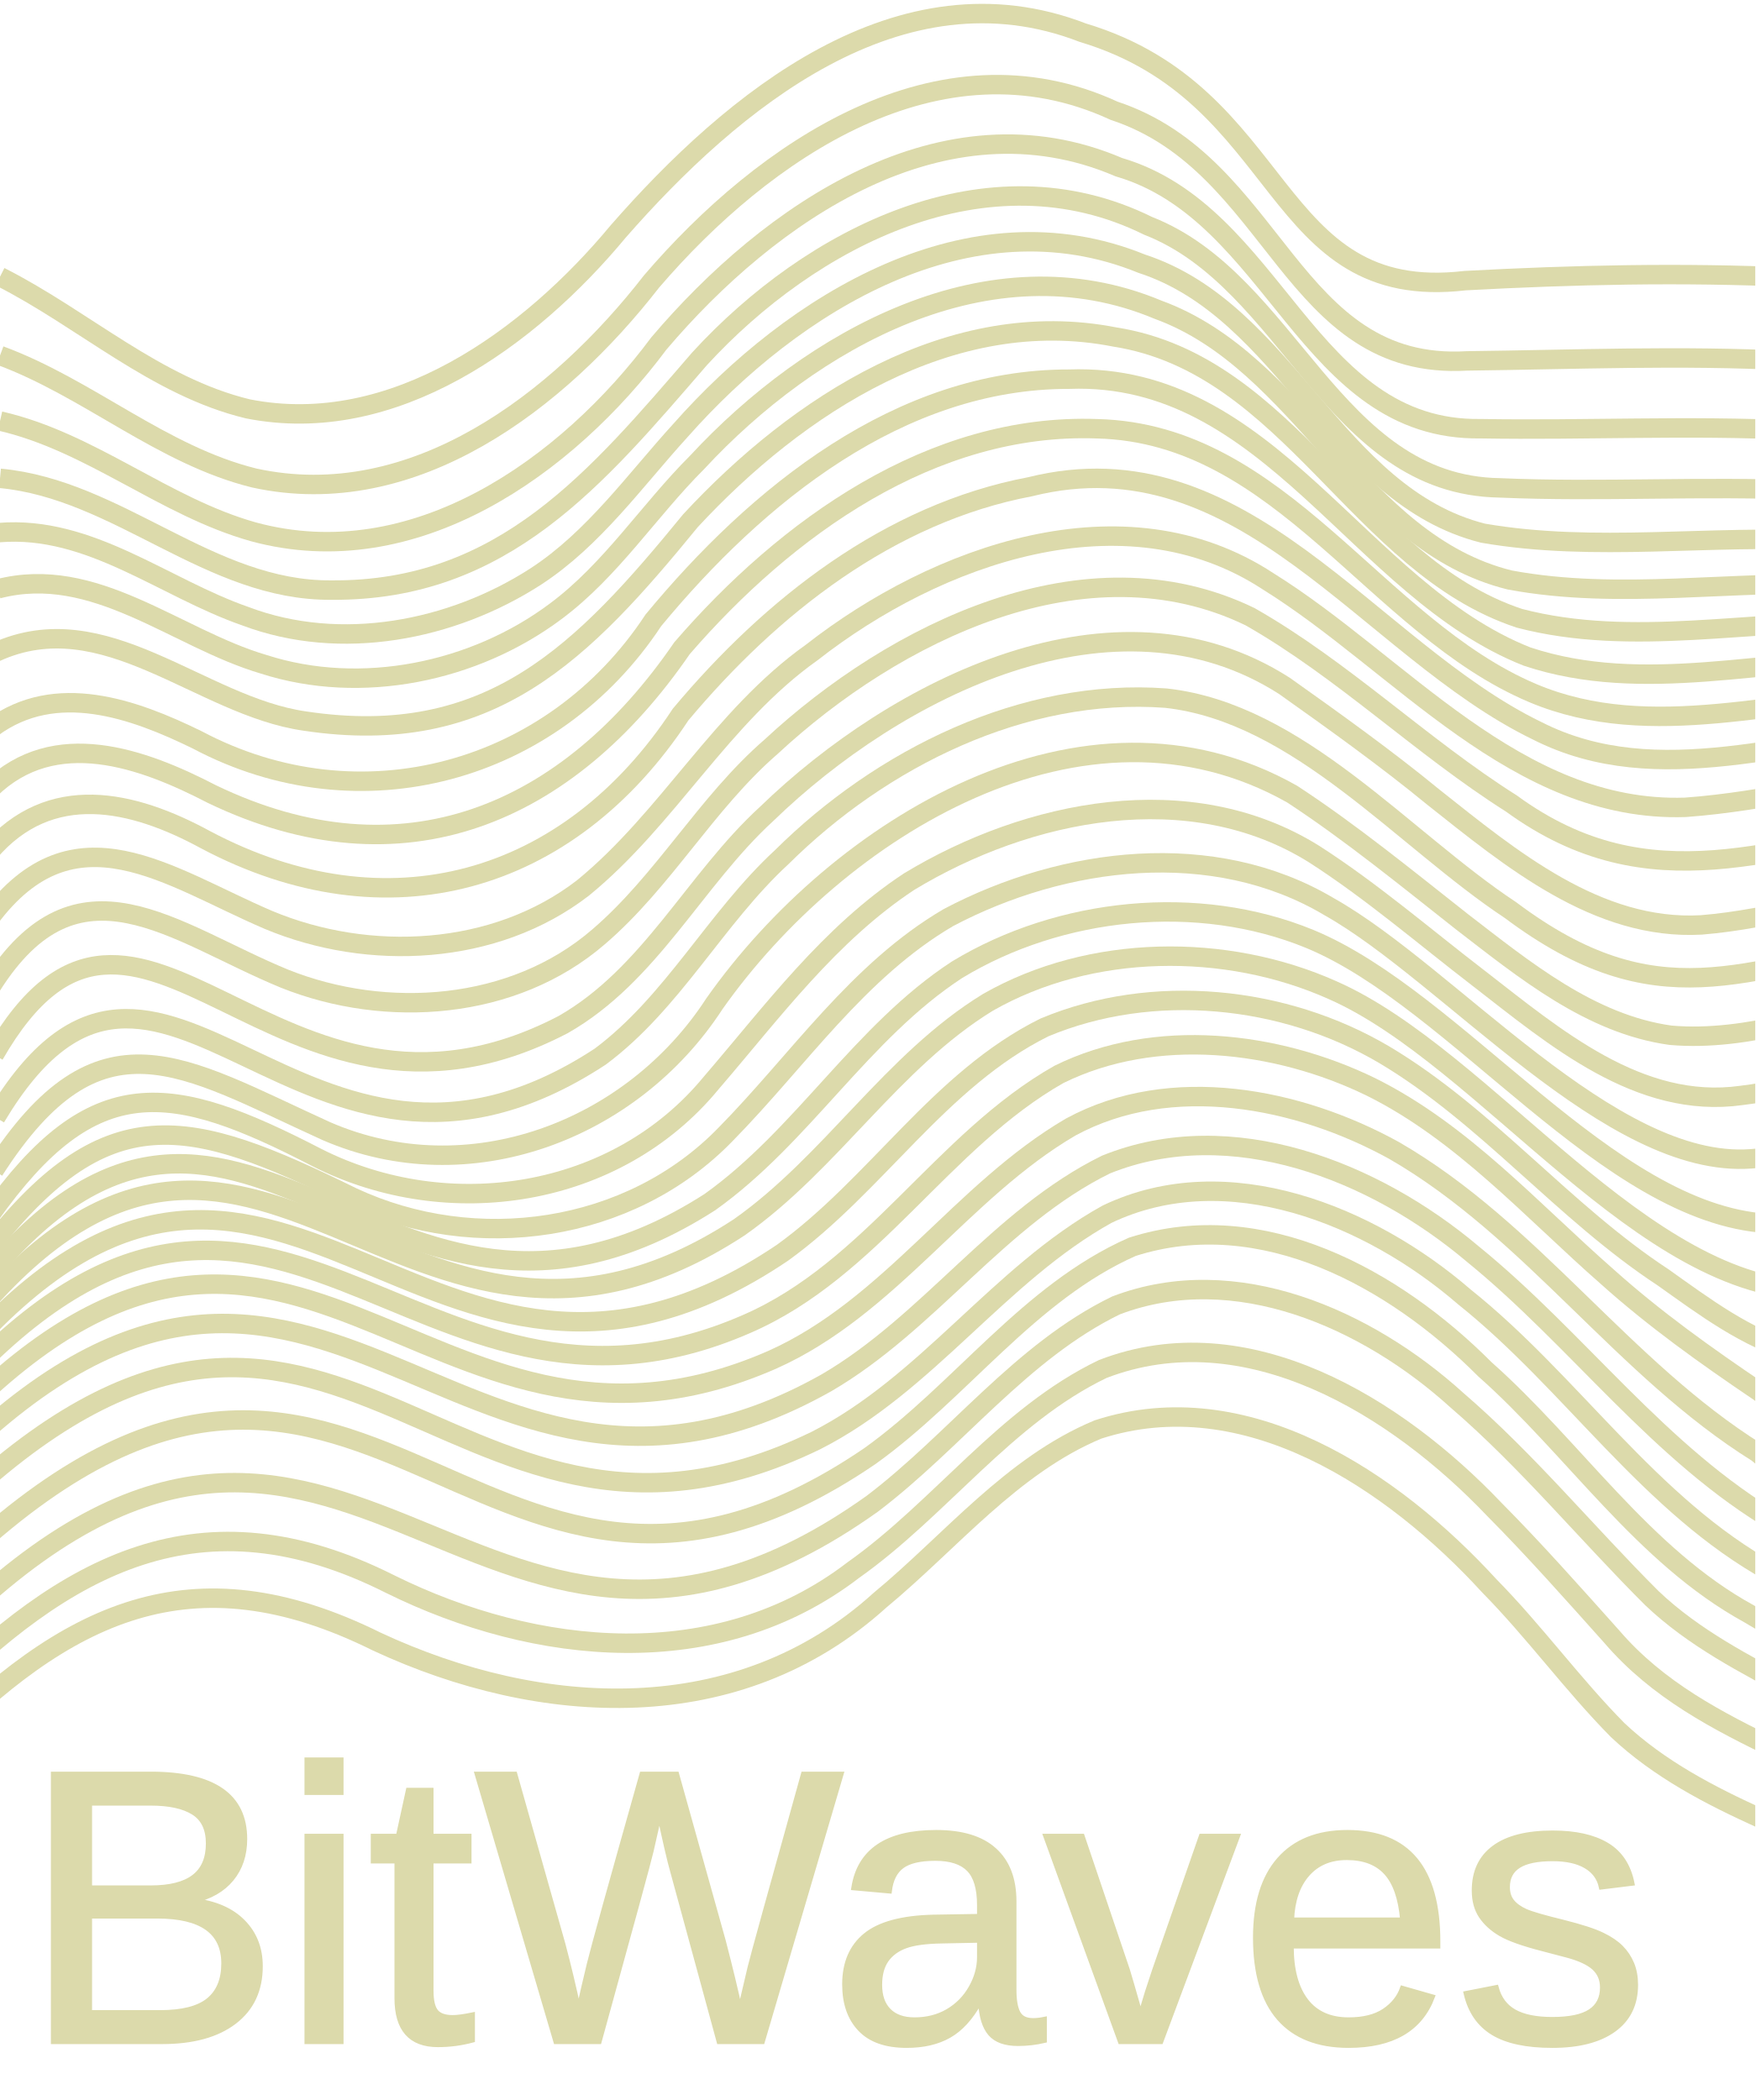
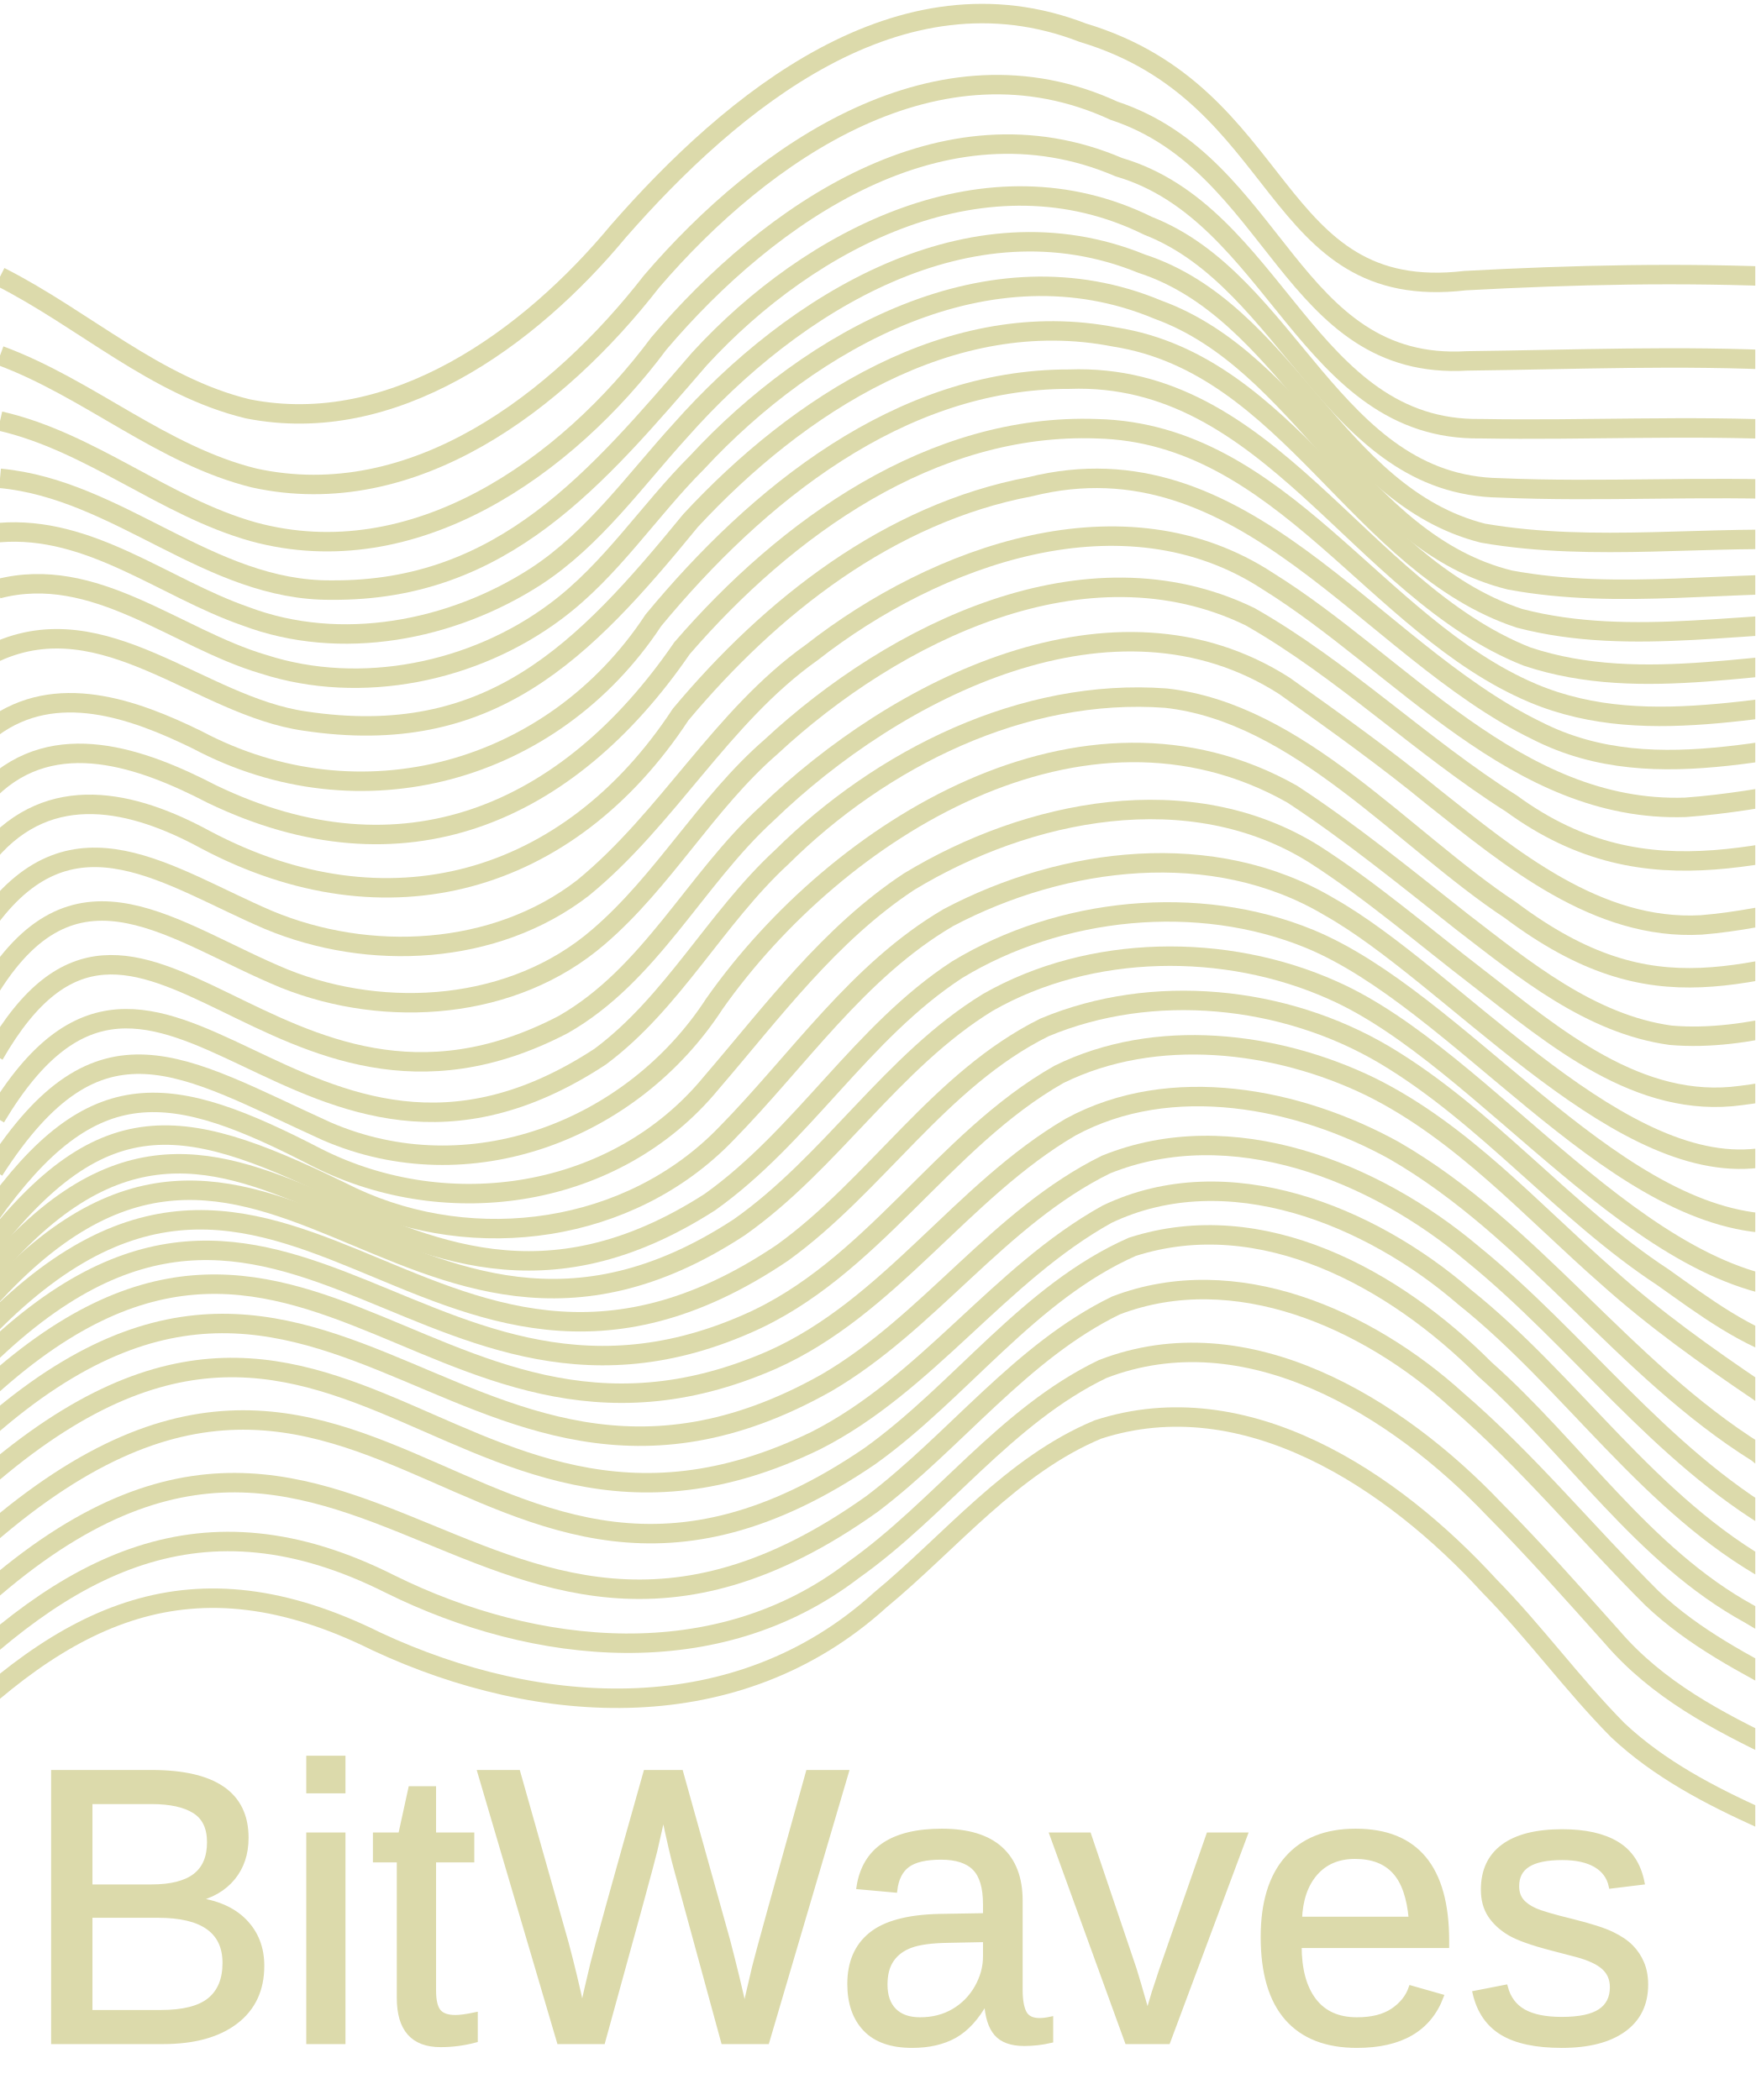
<svg xmlns="http://www.w3.org/2000/svg" width="361" height="432" viewBox="0 8 361 432">
  <defs>
    <clipPath id="clip-path">
      <rect id="Rectangle_1" data-name="Rectangle 1" width="361" height="432" transform="translate(17.596)" fill="none" />
    </clipPath>
  </defs>
  <g id="Group_2" data-name="Group 2" transform="translate(-17.596)">
    <g id="Group_1" data-name="Group 1" clip-path="url(#clip-path)">
-       <text x="22" y="428" font-family="Arial" font-size="80" fill="#dcdaab" stroke="#dcdaab">BitWaves</text>
+       <text x="22" y="428" font-family="Arial" font-size="80.5" fill="#dcdaab" stroke="#dcdaab">BitWaves</text>
      <path id="Path_1" data-name="Path 1" d="M17.6,64.92c17.206,8.7,31.975,22.6,50.98,27.19,29.957,5.932,58-14.609,76.17-36.51,23.4-26.764,57.907-55.459,95.56-40.869,42.449,12.731,38.21,55.749,78.619,51,22.411-1.208,44.455-1.717,67.211-.691" fill="none" stroke="#dcdaab" stroke-miterlimit="10" stroke-width="4" />
      <path id="Path_2" data-name="Path 2" d="M17.6,81.13c18.252,6.754,33.258,20.486,52.27,25.2,32.84,7.2,62.7-15.936,81.729-40.43,23-26.844,59.076-51.76,95.122-35.118,33.454,11.032,36.168,53.631,72.618,51.459,22.042-.259,43.728-1.187,66.081-.051" fill="none" stroke="#dcdaab" stroke-miterlimit="10" stroke-width="4" />
      <path id="Path_3" data-name="Path 3" d="M17.6,94.61c18.755,4.3,33.719,17.624,52.1,22.79,33.093,9.007,64.493-13.348,83.409-38.751,22.753-26.81,58.522-51.7,94.6-36.258,32.32,9.467,38.635,54.333,74.418,53.8,21.5.37,42.661-.748,64.461.319" fill="none" stroke="#dcdaab" stroke-miterlimit="10" stroke-width="4" />
      <path id="Path_4" data-name="Path 4" d="M17.6,106.4c24.422,2.26,43.126,23.209,68.15,22.99,35.451.278,54.66-23.243,75.739-47.6,22.882-24.948,59.187-43.679,92.242-27.328,29.157,11.381,37.872,53.334,72.279,53.9,21.028.92,41.737-.458,63.07.5" fill="none" stroke="#dcdaab" stroke-miterlimit="10" stroke-width="4" />
      <path id="Path_5" data-name="Path 5" d="M17.436,117.56c18.651-1.517,33.832,11.369,50.62,17.2,19.6,7.42,42.452,3,59.74-8.17,11.931-7.765,20.382-19.776,29.81-30.11,23.122-26.142,59.372-48.652,94.79-34.239,29.889,9.737,39.557,47.689,70.2,55.44,23.075,4,46.684.252,70.211,1.559" fill="none" stroke="#dcdaab" stroke-miterlimit="10" stroke-width="4" />
      <path id="Path_6" data-name="Path 6" d="M17.166,129.14c19.887-5.183,36.561,10.183,54.65,15.51,20.043,6.464,43.317,1.647,60.05-10.88,11.389-8.463,19.18-20.745,29.08-30.63,23.494-25.378,60.16-45.923,94.79-31.439,29.673,10.81,41.115,47.86,72.36,55.609,22.738,4.24,45.834-.046,69.04.98" fill="none" stroke="#dcdaab" stroke-miterlimit="10" stroke-width="4" />
      <path id="Path_7" data-name="Path 7" d="M16.706,142.16c22.411-10.235,42,11.087,63.57,14.17,38.218,5.769,57.28-14.269,79.349-41.241,22-23.739,53.559-44.4,87.261-37.759,36.009,5.661,50.082,46.9,83.2,57.861,23.318,6.1,47.673.168,71.63.879" fill="none" stroke="#dcdaab" stroke-miterlimit="10" stroke-width="4" />
      <path id="Path_8" data-name="Path 8" d="M16.026,157.69c13.064-9.622,29.039-3.9,42.13,2.511,33.493,17.77,73.116,6.85,93.819-24.6,21.256-25.7,50.572-49.674,85.531-49.6,41.261-1.5,59.524,43.37,94.129,57.051,23.97,8.015,49.493.246,74.3.459" fill="none" stroke="#dcdaab" stroke-miterlimit="10" stroke-width="4" />
      <path id="Path_9" data-name="Path 9" d="M15.6,170.34c13.259-12.925,31.3-6.387,45.57,1.011,39.2,18.87,73.178,4.279,96.7-30.013,21.359-24.7,51.341-46.379,85.361-45.138,38.031.933,57.16,40.658,89.6,54.38,24.565,10.358,51.267.751,76.96.29" fill="none" stroke="#dcdaab" stroke-miterlimit="10" stroke-width="4" />
      <path id="Path_10" data-name="Path 10" d="M15.366,183.33c12.537-14.671,29.509-10.752,44.52-2.578,37.28,19.76,74.7,9.255,97.689-25.764,18.607-22.233,42.864-41.357,71.921-46.868,43.881-10.95,69.419,33.335,104.24,50.211,24.947,12.689,52.775,1.257,79.1-.121" fill="none" stroke="#dcdaab" stroke-miterlimit="10" stroke-width="4" />
      <path id="Path_11" data-name="Path 11" d="M15.446,196.94c17.446-23.435,36.69-8.55,57.32.281,20.679,8.674,46.612,7.436,64.72-6.551,17.513-14.3,28.461-35.255,47.071-48.459,25.592-20.024,64.239-34.063,93.859-14.621,27.224,16.947,51.076,47.64,85.8,46.491,16.872-1.228,33.219-5.737,50.19-7.741" fill="none" stroke="#dcdaab" stroke-miterlimit="10" stroke-width="4" />
      <path id="Path_12" data-name="Path 12" d="M15.786,210.9c17.826-28.291,37.4-11,60.34-1.568,20.916,8.368,47.08,6.515,64.56-8.6,13.393-11.469,22.176-27.569,35.481-39.1,25.283-23.5,64.725-43.163,98.519-26.771,19.074,10.843,35.265,26.743,53.75,38.431,28.621,20.884,54.174,8.722,85.46,3.88" fill="none" stroke="#dcdaab" stroke-miterlimit="10" stroke-width="4" />
      <path id="Path_13" data-name="Path 13" d="M16.386,225c29.783-51.818,57.5,24.77,117-6.211,17.92-10.174,27.1-29.831,41.89-43.369,26.588-25.764,71.521-48.73,106.49-26.321,10.133,7.192,21,14.968,30.64,22.9,15.842,12.544,33.665,27.464,55.09,26.27,14.789-1.2,28.93-5.97,43.71-8.29" fill="none" stroke="#dcdaab" stroke-miterlimit="10" stroke-width="4" />
      <path id="Path_14" data-name="Path 14" d="M16.7,237.87C50.678,180.99,79.111,266,141.046,225.36c14.944-11.129,23.766-28.529,37.31-41.02,20.5-20.338,49.689-34.906,79.04-32.721,27.246,3.014,48.72,28.956,70.851,43.6,30.1,22.568,47.594,12.389,80.639,6.121" fill="none" stroke="#dcdaab" stroke-miterlimit="10" stroke-width="4" />
      <path id="Path_15" data-name="Path 15" d="M16.356,248.78c21.749-33.906,38.6-21.6,68.37-8.088,29.244,12.7,62.836-.054,79.819-26.234,25.372-35.981,75.86-67.368,118.8-43.1,12.047,7.885,23.571,17.312,34.889,26.23,12.822,9.867,26.434,21.094,42.95,23.38,16.3,1.42,31.9-5.027,47.92-7.68" fill="none" stroke="#dcdaab" stroke-miterlimit="10" stroke-width="4" />
      <path id="Path_16" data-name="Path 16" d="M15.486,258.07c21.353-30.169,37.251-27.491,67.34-11.919,26.965,13.61,61.492,8.408,81.05-15.382,12.693-14.767,24.342-30.622,40.7-41.409,24.468-14.827,57.754-21.624,83.29-5.66,11.8,7.571,22.722,17,33.85,25.55,15.545,12.03,32.978,27.047,54.01,24.1,11.913-1.477,23.779-5.269,35.61-7.63" fill="none" stroke="#dcdaab" stroke-miterlimit="10" stroke-width="4" />
      <path id="Path_17" data-name="Path 17" d="M14.236,266.13c25.16-33.017,42.117-28.432,75.81-11.869,25.314,11.837,57.07,7.439,76.79-12.922,14.966-15.222,27.169-33.672,45.85-44.6,23.7-12.5,54.435-16.4,78.27-2.22,24.778,13.931,57.861,53.985,86.76,51.871,12.614-.947,25.018-4.983,37.43-7.611" fill="none" stroke="#dcdaab" stroke-miterlimit="10" stroke-width="4" />
      <path id="Path_18" data-name="Path 18" d="M12.746,273.32c54-68.571,82.7,25.688,150.84-18.021,19.077-13.578,31.2-34.995,50.86-47.819,21.17-12.835,49.514-15.792,72.54-6.321,30.326,12.542,61.072,56.5,94.15,58.522,13.242-.077,26.174-4.458,39.1-7.261" fill="none" stroke="#dcdaab" stroke-miterlimit="10" stroke-width="4" />
      <path id="Path_19" data-name="Path 19" d="M11.126,280.13c58.854-71.639,89.145,25.791,158.53-19.671,18.872-13.286,31.355-34.148,51.12-46.259,21.094-12.057,48.889-12.362,70.91-2.5,31.628,13.944,63.806,62.069,99.53,61.762,11.538-.583,23.248-4.044,34.53-6.6" fill="none" stroke="#dcdaab" stroke-miterlimit="10" stroke-width="4" />
      <path id="Path_20" data-name="Path 20" d="M9.276,287.41c65.483-75.221,95.385,28.138,169.26-21.71,19.262-13.9,32.305-35.657,53.86-46.34,22.27-9.321,49.277-6.585,69.94,5.64,21.069,12.555,36.8,32.316,57.271,45.75,8.5,6.031,17.2,12.623,27.389,15.47,14.863,3.858,30.253-1.21,44.89-4.27" fill="none" stroke="#dcdaab" stroke-miterlimit="10" stroke-width="4" />
      <path id="Path_21" data-name="Path 21" d="M7.406,294.93c65.721-73.151,94.751,15.631,163.77-14.579C196.932,269.177,211.4,242.6,235.4,229.01c19.848-9.786,44.669-6.911,64.13,2.569,18.83,9.342,33.081,25.433,48.65,39.081,9.665,8.672,20.238,16.21,30.97,23.47,17.223,13.059,39.2,9.318,58.79,4.63" fill="none" stroke="#dcdaab" stroke-miterlimit="10" stroke-width="4" />
      <path id="Path_22" data-name="Path 22" d="M5.676,303.09c71.373-76.115,98.472,16.292,170.71-15.349,24.193-10.782,38.94-34.773,61.45-47.911,20.617-11.167,46.823-6.034,66.53,4.869,28.31,16.361,47,44.871,74.67,62.15,19.822,17,40.907,17.163,65.2,10.951" fill="none" stroke="#dcdaab" stroke-miterlimit="10" stroke-width="4" />
      <path id="Path_23" data-name="Path 23" d="M4.246,312.31c78.21-81.569,106.08,23.6,183.31-19.839,21.155-12.326,35.479-34.073,57.51-44.911,25.8-10.411,55.247,1.358,75.43,18.41,21.678,17.627,38.369,41.178,62.74,55.432,21.437,16.8,39.537,17.547,65.31,11.121" fill="none" stroke="#dcdaab" stroke-miterlimit="10" stroke-width="4" />
      <path id="Path_24" data-name="Path 24" d="M3.256,323c81.939-83.36,104.708,19.041,182.16-18.669,22.811-11.576,37.666-34.229,59.87-46.551,24.693-11.789,54.09.226,73.49,17.02,22.136,17.681,38.068,42.89,63.24,56.73,24.406,17.163,39.417,19.887,68.57,12.61" fill="none" stroke="#dcdaab" stroke-miterlimit="10" stroke-width="4" />
      <path id="Path_25" data-name="Path 25" d="M2.876,335.5c88.8-90.824,110.62,28.685,193.64-27.969,18.666-13.363,32.672-33.64,53.95-43.041,26.7-8.574,53.951,6.542,72.5,25.17,18.418,16.316,32.5,38.35,54.37,50.331,28.132,16.834,40.45,22.844,73.931,14.479" fill="none" stroke="#dcdaab" stroke-miterlimit="10" stroke-width="4" />
      <path id="Path_26" data-name="Path 26" d="M2.9,347.47c85.007-88.925,110.47,29.449,194.071-30.11,17.11-12.963,30.626-31.316,50.139-40.81,24.56-9.392,51.762,2.813,70.16,19.52,14.369,12.365,26.659,27.325,40.06,40.69,8.638,8.225,19.278,13.635,29.69,19.2,19.458,12.027,41.8,14.06,63.83,8.71" fill="none" stroke="#dcdaab" stroke-miterlimit="10" stroke-width="4" />
      <path id="Path_27" data-name="Path 27" d="M2.976,358.35c28.232-28.8,56.12-43.966,94.84-24.488,29.963,14.836,67.314,18.571,95.24-2.844,17.955-12.7,31.307-31.761,51.32-41.388,29.65-11.453,60.5,7.791,80.55,28.87,8.246,8.3,16.345,17.45,24.16,26.18,9.4,10.975,21.756,17.383,34.49,23.5,20.162,10.937,43.322,13.521,65.72,8.95" fill="none" stroke="#dcdaab" stroke-miterlimit="10" stroke-width="4" />
      <path id="Path_28" data-name="Path 28" d="M3.106,368.31c28.02-28.7,53.865-41.515,91.97-22.618,33.808,15.752,74.309,17.955,103.49-8.494,14.577-12.056,27.122-27.761,44.86-35.138,30.4-9.87,60.657,10.527,80.48,32.18,9.179,9.314,17.2,20.361,26.39,29.66,8.543,8.04,18.972,13.451,29.57,18.25,20.683,10.25,43.938,13.27,66.73,9.86" fill="none" stroke="#dcdaab" stroke-miterlimit="10" stroke-width="4" />
    </g>
  </g>
</svg>
